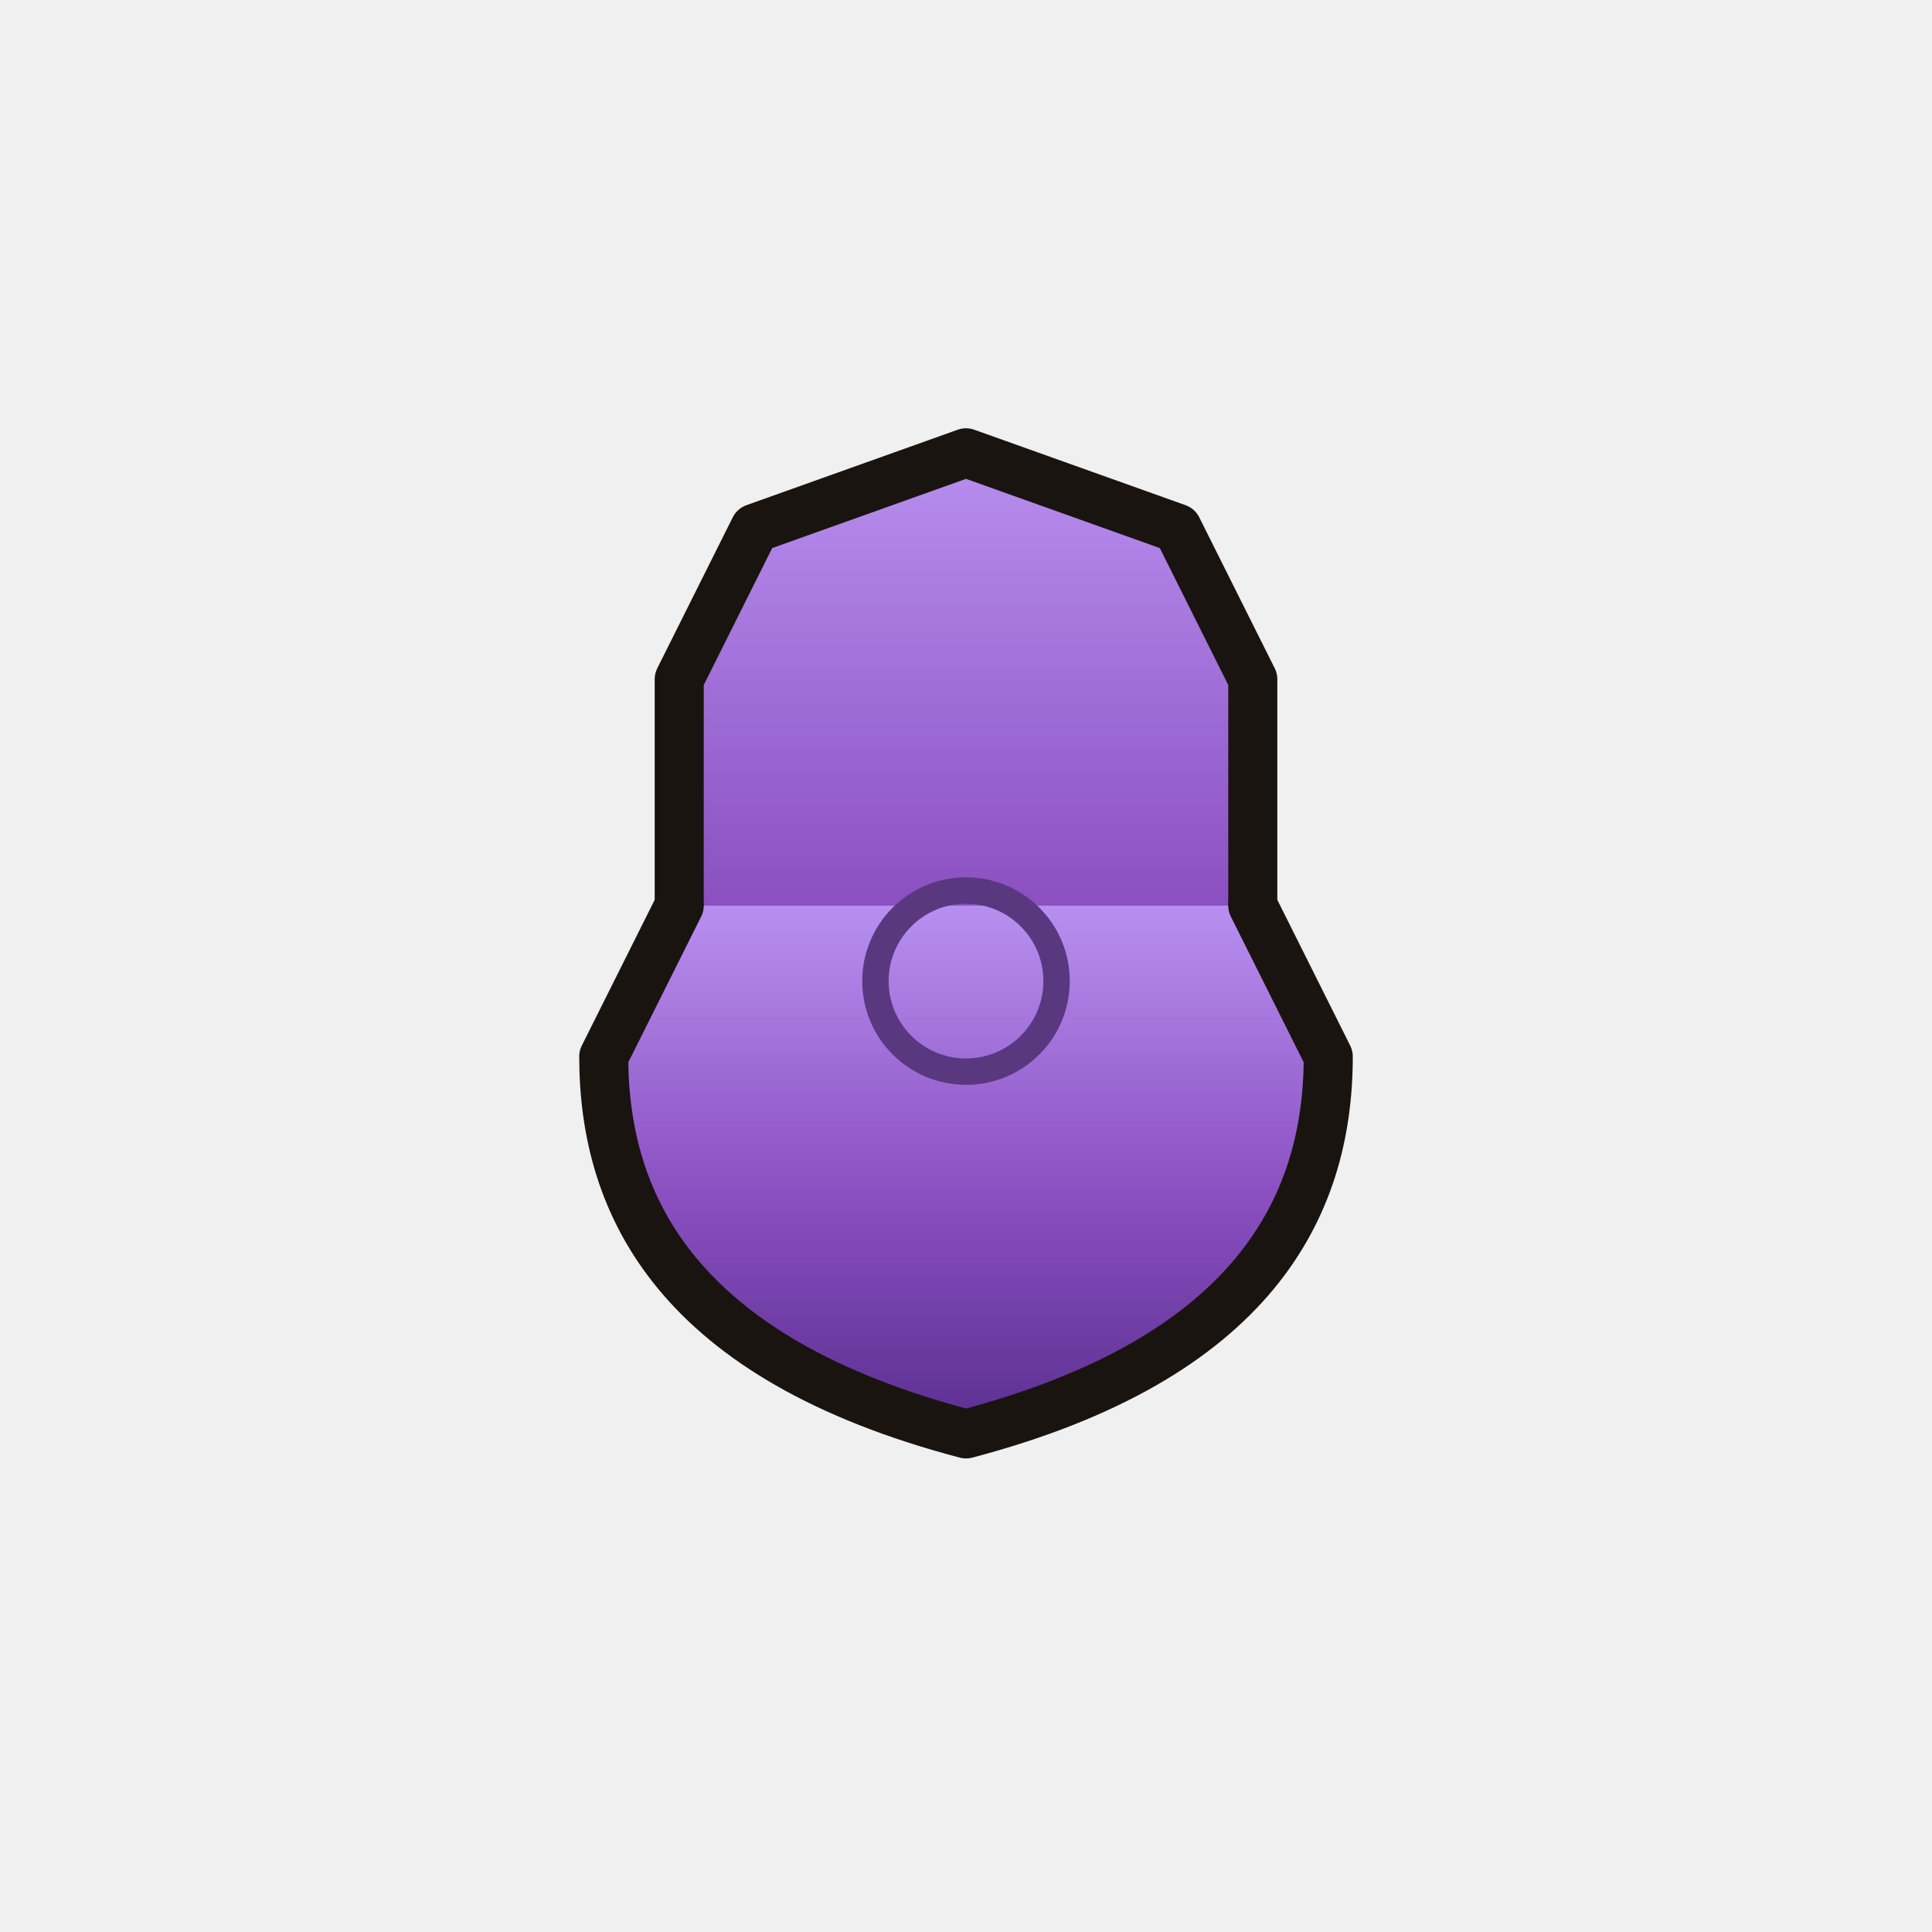
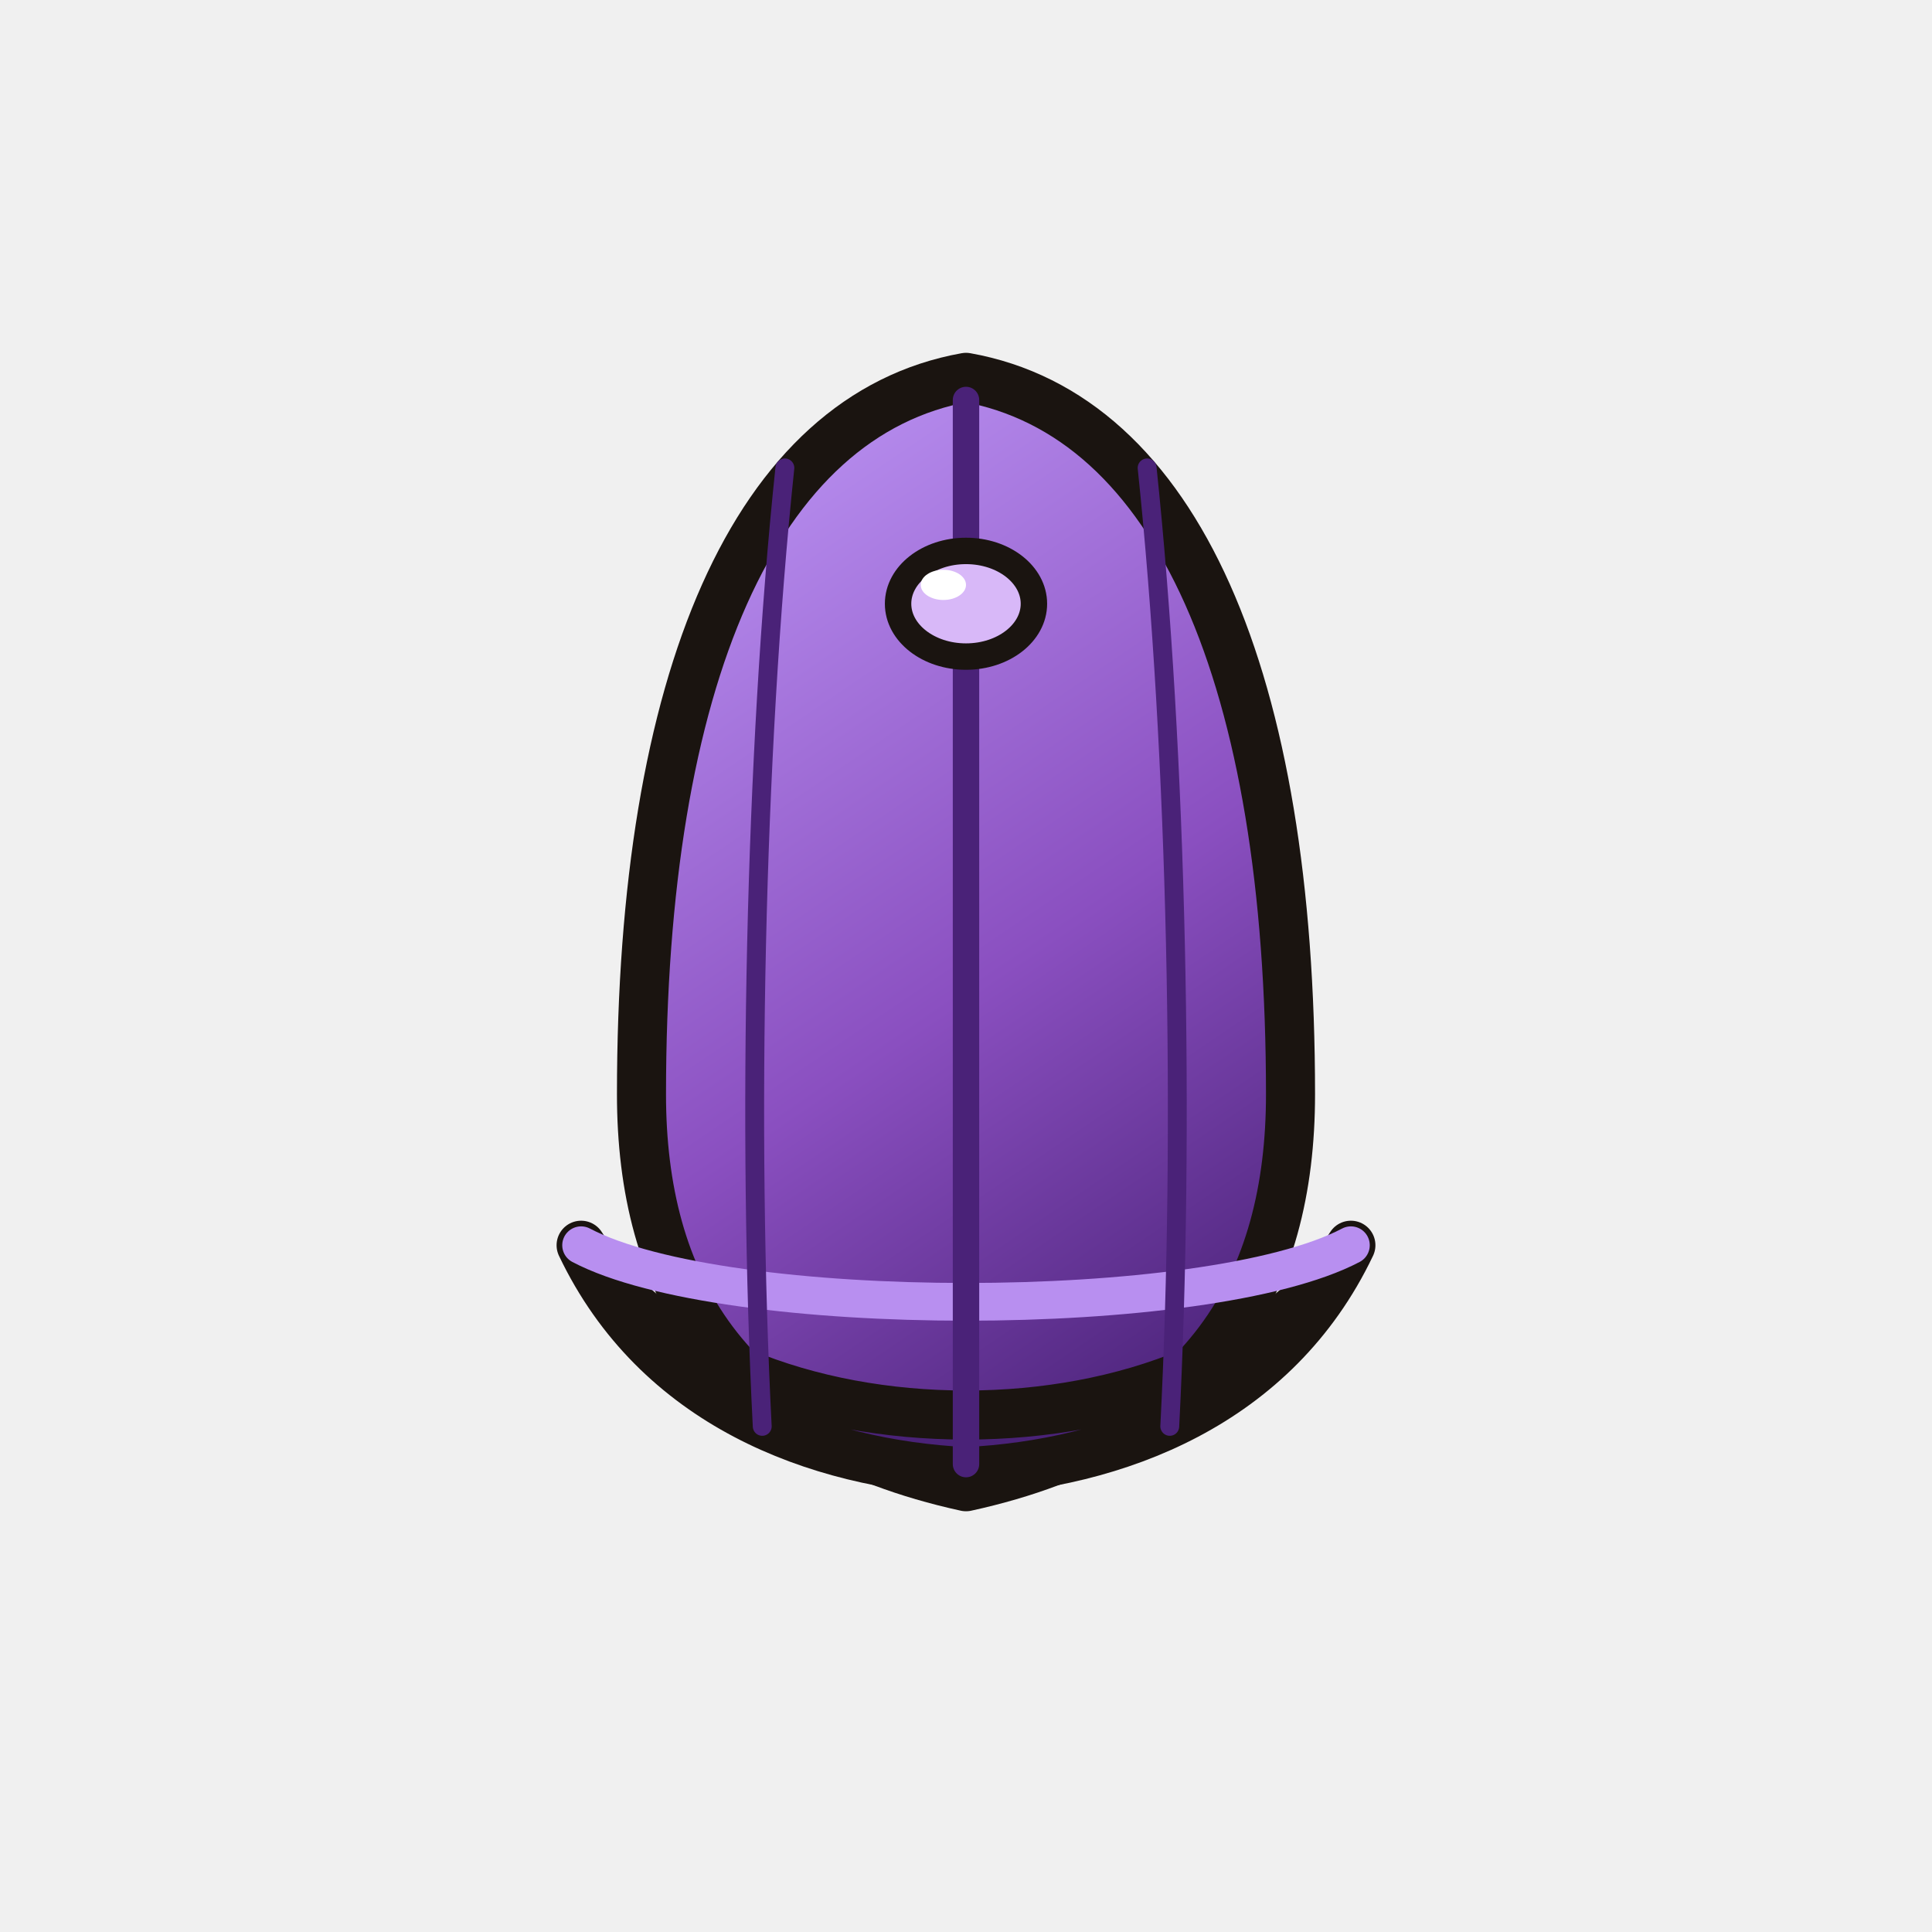
<svg xmlns="http://www.w3.org/2000/svg" viewBox="0 0 512 512">
  <defs>
-     <linearGradient id="ancient_coif_b" x1="0" y1="0" x2="0" y2="1">
+     <linearGradient id="ancient_coif_b" x1="0.3" y1="0" x2="0.7" y2="1">
      <stop offset="0" stop-color="#b88ff0" />
      <stop offset="0.55" stop-color="#8a4fc0" />
-       <stop offset="1" stop-color="#5a2f90" />
+       <stop offset="1" stop-color="#4a2278" />
    </linearGradient>
  </defs>
  <g stroke="#1a1410" stroke-width="13" stroke-linejoin="round" stroke-linecap="round">
-     <path d="M180 180 L200 140 L256 120 L312 140 L332 180 L332 240 C 332 280 300 320 256 340 C 212 320 180 280 180 240 Z" fill="url(#ancient_coif_b)" />
-     <path d="M180 240 L160 280 C 160 320 180 360 256 380 C 332 360 352 320 352 280 L332 240" fill="url(#ancient_coif_b)" />
-     <circle cx="256" cy="260" r="24" fill="none" stroke="#5a3880" stroke-width="7" />
+     <path d="M 170 290 C 170 180 200 110 256 100 C 312 110 342 180 342 290 C 342 340 320 380 256 394 C 192 380 170 340 170 290 Z" fill="url(#ancient_coif_b)" />
+     <path d="M 154 330 C 192 390 320 390 358 330 C 338 372 296 388 256 390 C 216 388 174 372 154 330 Z" fill="#4a2278" />
+     <path d="M 154 330 C 192 350 320 350 358 330" fill="none" stroke="#b88ff0" stroke-width="10" />
+     <path d="M 256 106 L 256 388" stroke="#4a2278" stroke-width="7" fill="none" />
+     <path d="M 208 124 C 200 200 198 300 202 378" stroke="#4a2278" stroke-width="5" fill="none" />
+     <path d="M 304 124 C 312 200 314 300 310 378" stroke="#4a2278" stroke-width="5" fill="none" />
+     <ellipse cx="256" cy="160" rx="18" ry="14" fill="#d8b8f8" stroke="#1a1410" stroke-width="7" />
+     <ellipse cx="250" cy="155" rx="6" ry="4" fill="#ffffff" stroke="none" />
  </g>
</svg>
